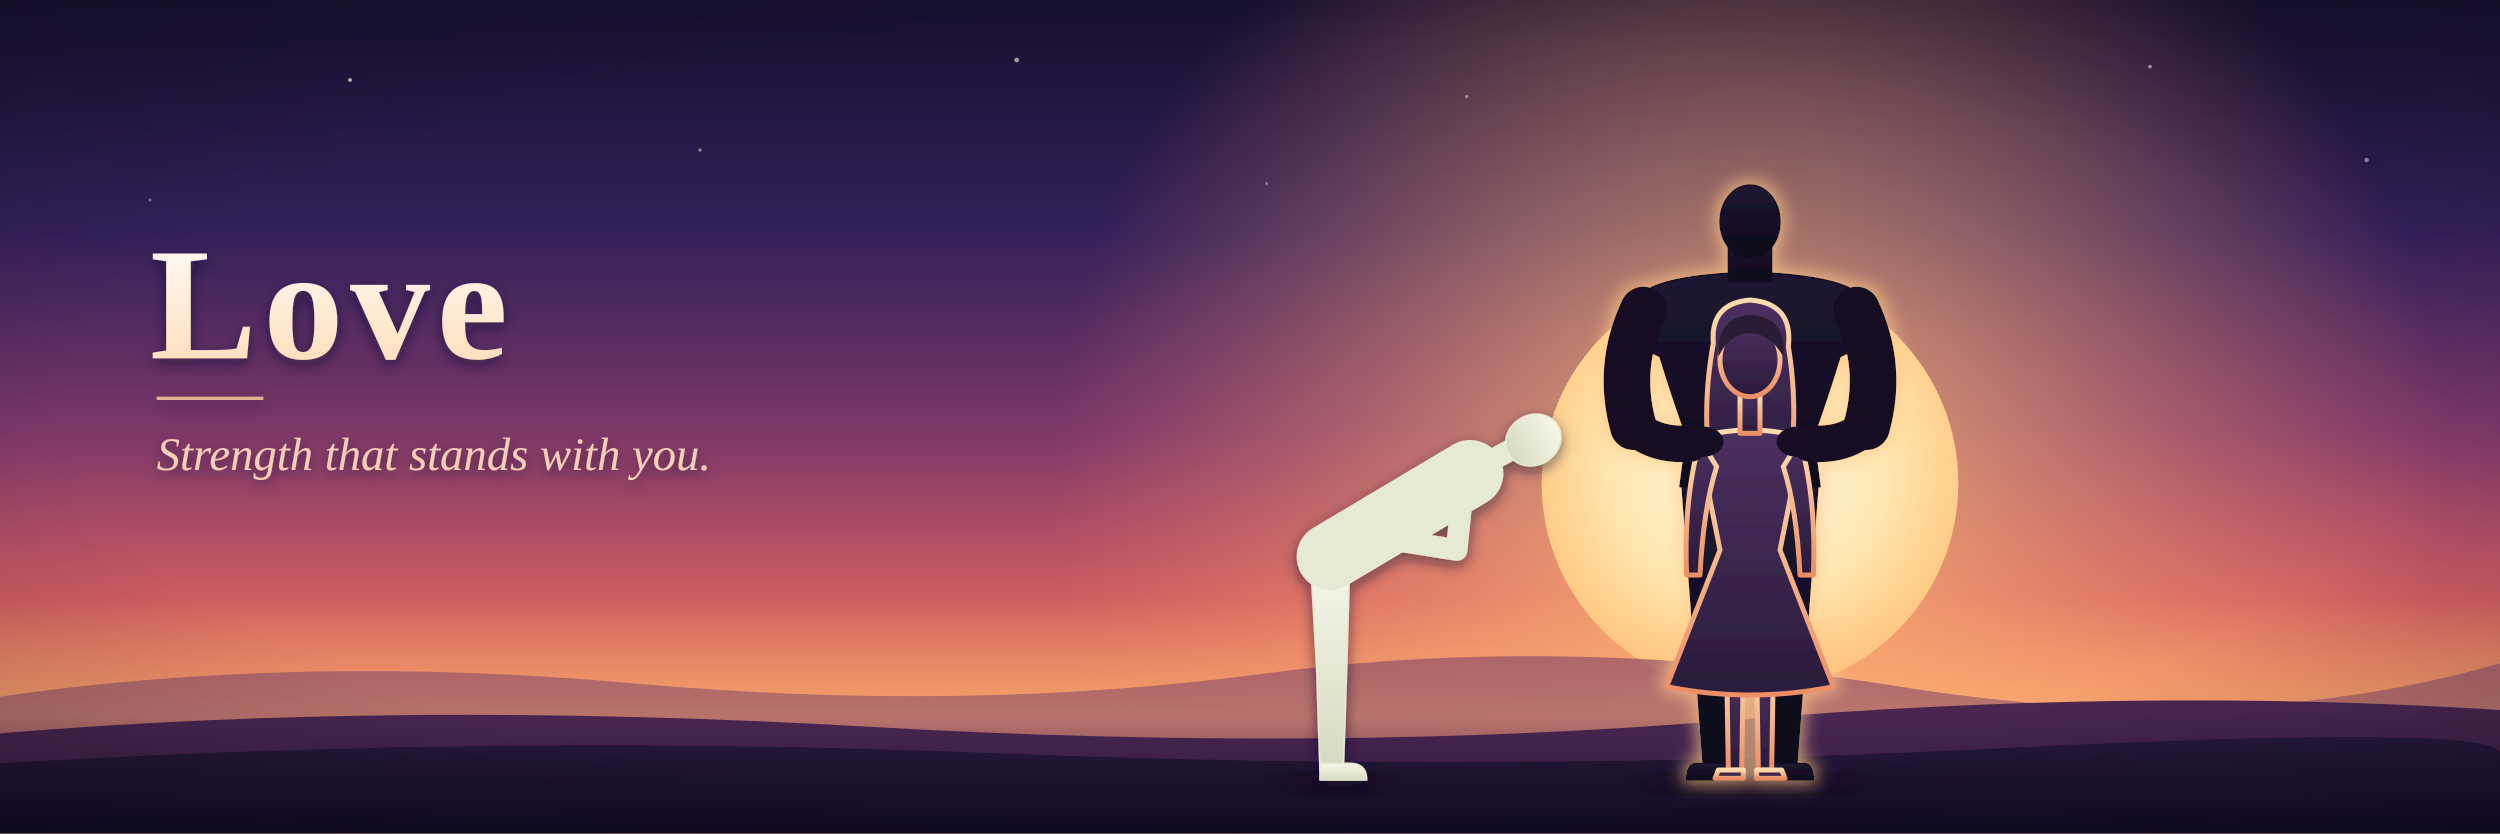
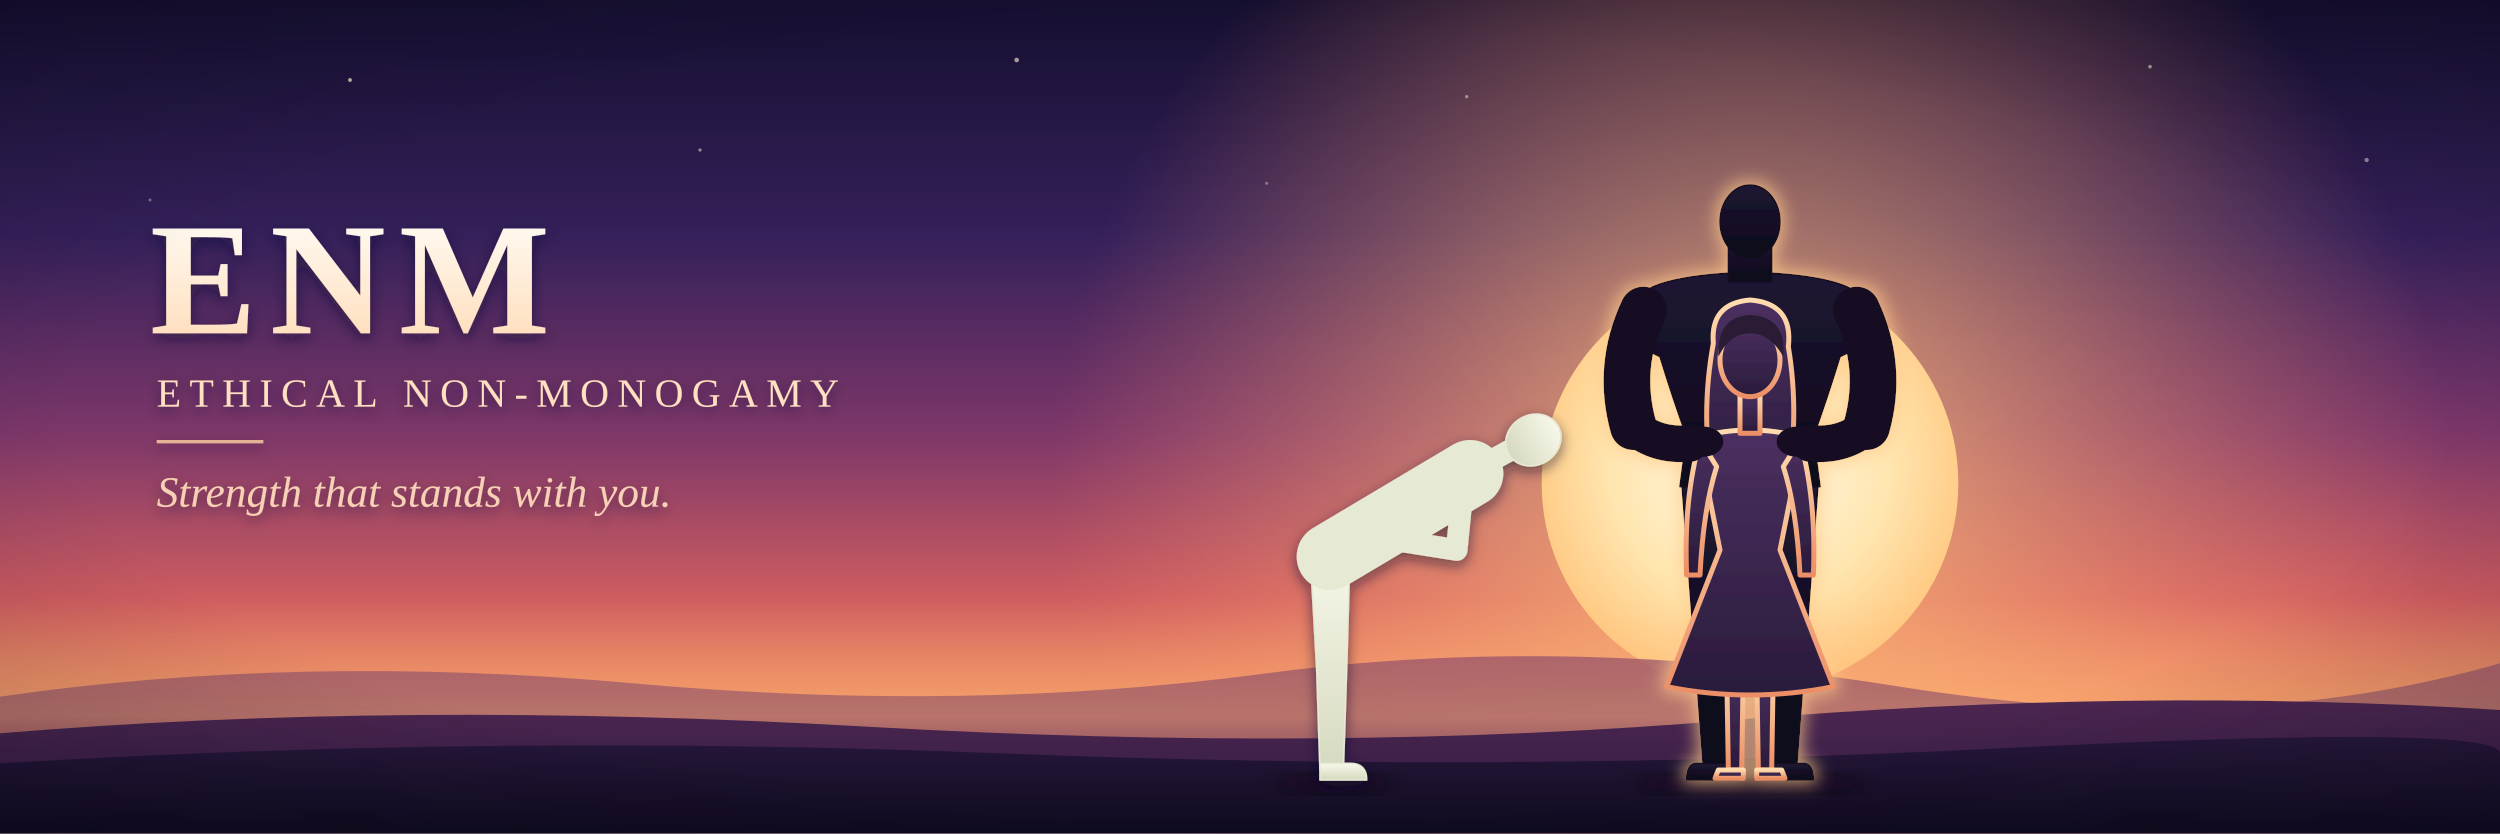
<svg xmlns="http://www.w3.org/2000/svg" viewBox="0 0 1500 500" width="1500" height="500">
  <defs>
    <linearGradient id="sky" x1="0" y1="0" x2="0" y2="1">
      <stop offset="0" stop-color="#160f30" />
      <stop offset="0.28" stop-color="#34205a" />
      <stop offset="0.52" stop-color="#7d3769" />
      <stop offset="0.72" stop-color="#cf5d60" />
      <stop offset="0.86" stop-color="#f29660" />
      <stop offset="1" stop-color="#ffc98a" />
    </linearGradient>
    <radialGradient id="halo" cx="0.5" cy="0.5" r="0.5">
      <stop offset="0" stop-color="#ffe2a8" stop-opacity="1" />
      <stop offset="0.3" stop-color="#ffb877" stop-opacity="0.6" />
      <stop offset="1" stop-color="#ff8f6b" stop-opacity="0" />
    </radialGradient>
    <radialGradient id="sunDisc" cx="0.5" cy="0.45" r="0.55">
      <stop offset="0" stop-color="#fffaea" />
      <stop offset="0.6" stop-color="#ffe6b0" />
      <stop offset="1" stop-color="#ffc77f" />
    </radialGradient>
    <linearGradient id="haze" x1="0" y1="0" x2="0" y2="1">
      <stop offset="0" stop-color="#ffb87d" stop-opacity="0" />
      <stop offset="0.7" stop-color="#ffb87d" stop-opacity="0.35" />
      <stop offset="1" stop-color="#ffb87d" stop-opacity="0" />
    </linearGradient>
    <linearGradient id="hillFar" x1="0" y1="0" x2="0" y2="1">
      <stop offset="0" stop-color="#8a4466" />
      <stop offset="1" stop-color="#5b2d55" />
    </linearGradient>
    <linearGradient id="hillMid" x1="0" y1="0" x2="0" y2="1">
      <stop offset="0" stop-color="#4c2650" />
      <stop offset="1" stop-color="#2e1a40" />
    </linearGradient>
    <linearGradient id="ground" x1="0" y1="0" x2="0" y2="1">
      <stop offset="0" stop-color="#26173b" />
      <stop offset="1" stop-color="#0f0a1e" />
    </linearGradient>
    <linearGradient id="manFill" x1="0" y1="0" x2="0" y2="1">
      <stop offset="0" stop-color="#1e1632" />
      <stop offset="1" stop-color="#0c0819" />
    </linearGradient>
    <linearGradient id="womanFill" x1="0" y1="0" x2="0" y2="1">
      <stop offset="0" stop-color="#4b3060" />
      <stop offset="1" stop-color="#2a1b3b" />
    </linearGradient>
    <linearGradient id="womanRim" x1="0" y1="0" x2="0" y2="1">
      <stop offset="0" stop-color="#ffdcb0" />
      <stop offset="1" stop-color="#ec8e66" />
    </linearGradient>
    <linearGradient id="bowFill" x1="0" y1="0" x2="0" y2="1">
      <stop offset="0" stop-color="#f7f8ea" />
      <stop offset="1" stop-color="#d6d9c0" />
    </linearGradient>
    <linearGradient id="title" x1="0" y1="0" x2="0" y2="1">
      <stop offset="0" stop-color="#fff8ee" />
      <stop offset="1" stop-color="#ffe0c0" />
    </linearGradient>
    <radialGradient id="vignette" cx="0.5" cy="0.5" r="0.85">
      <stop offset="0.55" stop-color="#0a0616" stop-opacity="0" />
      <stop offset="1" stop-color="#0a0616" stop-opacity="0.4" />
    </radialGradient>
    <filter id="backlight" x="-20%" y="-20%" width="140%" height="140%">
      <feMorphology in="SourceAlpha" operator="dilate" radius="1.5" result="d" />
      <feGaussianBlur in="d" stdDeviation="5" result="b" />
      <feFlood flood-color="#ffc98a" flood-opacity="0.75" />
      <feComposite in2="b" operator="in" result="glow" />
      <feMerge>
        <feMergeNode in="glow" />
        <feMergeNode in="SourceGraphic" />
      </feMerge>
    </filter>
    <filter id="softShadow" x="-10%" y="-30%" width="120%" height="160%">
      <feDropShadow dx="0" dy="3" stdDeviation="4" flood-color="#1a0f2e" flood-opacity="0.55" />
    </filter>
    <filter id="blur6">
      <feGaussianBlur stdDeviation="6" />
    </filter>
  </defs>
  <rect width="1500" height="500" fill="url(#sky)" />
  <g fill="#fff3dc">
    <circle cx="210" cy="48" r="1.2" opacity="0.7" />
    <circle cx="420" cy="90" r="1" opacity="0.5" />
    <circle cx="610" cy="36" r="1.4" opacity="0.6" />
    <circle cx="760" cy="110" r="0.9" opacity="0.4" />
    <circle cx="1290" cy="40" r="1.1" opacity="0.6" />
    <circle cx="1420" cy="96" r="1.3" opacity="0.5" />
    <circle cx="90" cy="120" r="0.9" opacity="0.4" />
    <circle cx="880" cy="58" r="1" opacity="0.5" />
  </g>
  <circle cx="1050" cy="290" r="420" fill="url(#halo)" />
  <circle cx="1050" cy="290" r="125" fill="url(#sunDisc)" />
  <path d="M0 418 Q 180 392 380 410 T 760 404 T 1140 412 T 1500 398 V500 H0 Z" fill="url(#hillFar)" opacity="0.8" />
  <rect x="0" y="360" width="1500" height="100" fill="url(#haze)" />
  <path d="M0 440 Q 240 420 520 436 T 1040 432 T 1500 426 V500 H0 Z" fill="url(#hillMid)" />
  <path d="M0 458 Q 300 440 600 452 T 1200 449 T 1500 452 V500 H0 Z" fill="url(#ground)" />
  <g fill="#07040f" opacity="0.6" filter="url(#blur6)">
    <ellipse cx="1050" cy="470" rx="70" ry="6" />
    <ellipse cx="800" cy="470" rx="36" ry="5" />
  </g>
  <g filter="url(#backlight)">
    <g fill="url(#manFill)" stroke="#120d22" stroke-linecap="round" stroke-linejoin="round">
      <path d="M1009 288 L1049 288 L1044 380 L1040 460 L1022 460 L1016 380 Z" />
      <path d="M1051 288 L1091 288 L1084 380 L1078 460 L1060 460 L1056 380 Z" />
      <path d="M1018 458 h26 v10 h-32 q0-10 6-10 Z" />
      <path d="M1056 458 h26 q6 0 6 10 h-32 Z" />
      <path d="M1036 164 Q1006 166 992 172 Q976 180 978 205 L996 214 Q1004 240 1012 262 L1008 292 L1092 292 L1088 262 Q1096 240 1104 214 L1122 205 Q1124 180 1108 172 Q1094 166 1064 164 Z" />
      <path d="M1037 145 h26 v24 h-26 Z" />
      <ellipse cx="1050" cy="133" rx="18" ry="22" />
      <path d="M986 186 Q970 220 980 256" stroke-width="28" fill="none" />
      <path d="M1114 186 Q1130 220 1120 256" stroke-width="28" fill="none" />
    </g>
    <g fill="url(#womanFill)" stroke="url(#womanRim)" stroke-width="3" stroke-linejoin="round">
      <path d="M1028 206 Q1026 182 1050 180 Q1076 182 1073 208 Q1080 250 1072 292 L1028 292 Q1020 250 1028 206 Z" />
      <path d="M1036 400 L1046 400 L1045 462 L1037 462 Z" />
      <path d="M1054 400 L1064 400 L1063 462 L1055 462 Z" />
      <path d="M1031 462 h15 v5 h-17 Z" />
      <path d="M1054 462 h15 l2 5 h-17 Z" />
      <path d="M1020 262 Q1050 254 1080 262 L1074 300 L1068 330 L1100 412 Q1050 422 1000 412 L1032 330 L1026 300 Z" />
      <path d="M1020 264 Q1010 300 1012 345 L1020 345 Q1022 305 1030 280 Z" />
      <path d="M1080 264 Q1090 300 1088 345 L1080 345 Q1078 305 1070 280 Z" />
      <path d="M1044 236 h12 v24 h-12 Z" />
      <ellipse cx="1050" cy="216" rx="18" ry="22" />
      <path d="M1031 214 Q1030 190 1050 189 Q1072 190 1070 214 Q1062 200 1050 200 Q1038 200 1031 214 Z" stroke="none" fill="#2a1c35" />
    </g>
    <g stroke="#120d22" stroke-linecap="round" fill="#120d22">
      <path d="M980 256 Q994 268 1014 266" stroke-width="22" fill="none" />
      <path d="M1120 256 Q1106 268 1086 266" stroke-width="22" fill="none" />
      <ellipse cx="1022" cy="265" rx="12" ry="9" stroke="none" />
      <ellipse cx="1078" cy="265" rx="12" ry="9" stroke="none" />
    </g>
  </g>
  <g transform="translate(2100 0) scale(-1 1)" fill="url(#bowFill)" stroke="#e6e9d4" filter="url(#softShadow)" stroke-linecap="round" stroke-linejoin="round">
    <path d="M1290 330 L1314 330 L1310 400 L1308 462 L1294 462 L1292 400 Z" />
    <path d="M1308 458 L1308 468 L1280 468 Q1280 458 1290 458 Z" />
    <path d="M1302 334 L1218 284" stroke-width="40" fill="none" />
    <path d="M1212 280 L1190 268" stroke-width="13" fill="none" />
    <ellipse cx="1180" cy="264" rx="15" ry="17" transform="rotate(-60 1180 264)" />
    <path d="M1222 290 L1226 330 L1264 324" stroke-width="13" fill="none" />
  </g>
  <g font-family="Georgia, 'Times New Roman', serif" filter="url(#softShadow)">
-     <text x="90" y="215" font-size="96" font-weight="bold" letter-spacing="4" fill="url(#title)">Love</text>
-     <rect x="94" y="238" width="64" height="2" fill="#ffcf9f" opacity="0.8" />
-     <text x="94" y="282" font-size="28" fill="#ffdcbc" font-style="italic" opacity="0.92">Strength that stands with you.</text>
+     <text x="90" y="200" font-size="96" font-weight="bold" letter-spacing="8" fill="url(#title)">ENM</text>
+     <text x="94" y="244" font-size="24" letter-spacing="5" fill="#ffe0c0">ETHICAL NON-MONOGAMY</text>
+     <rect x="94" y="264" width="64" height="2" fill="#ffcf9f" opacity="0.8" />
+     <text x="94" y="304" font-size="26" fill="#ffdcbc" font-style="italic" opacity="0.92">Strength that stands with you.</text>
  </g>
  <rect width="1500" height="500" fill="url(#vignette)" />
</svg>
